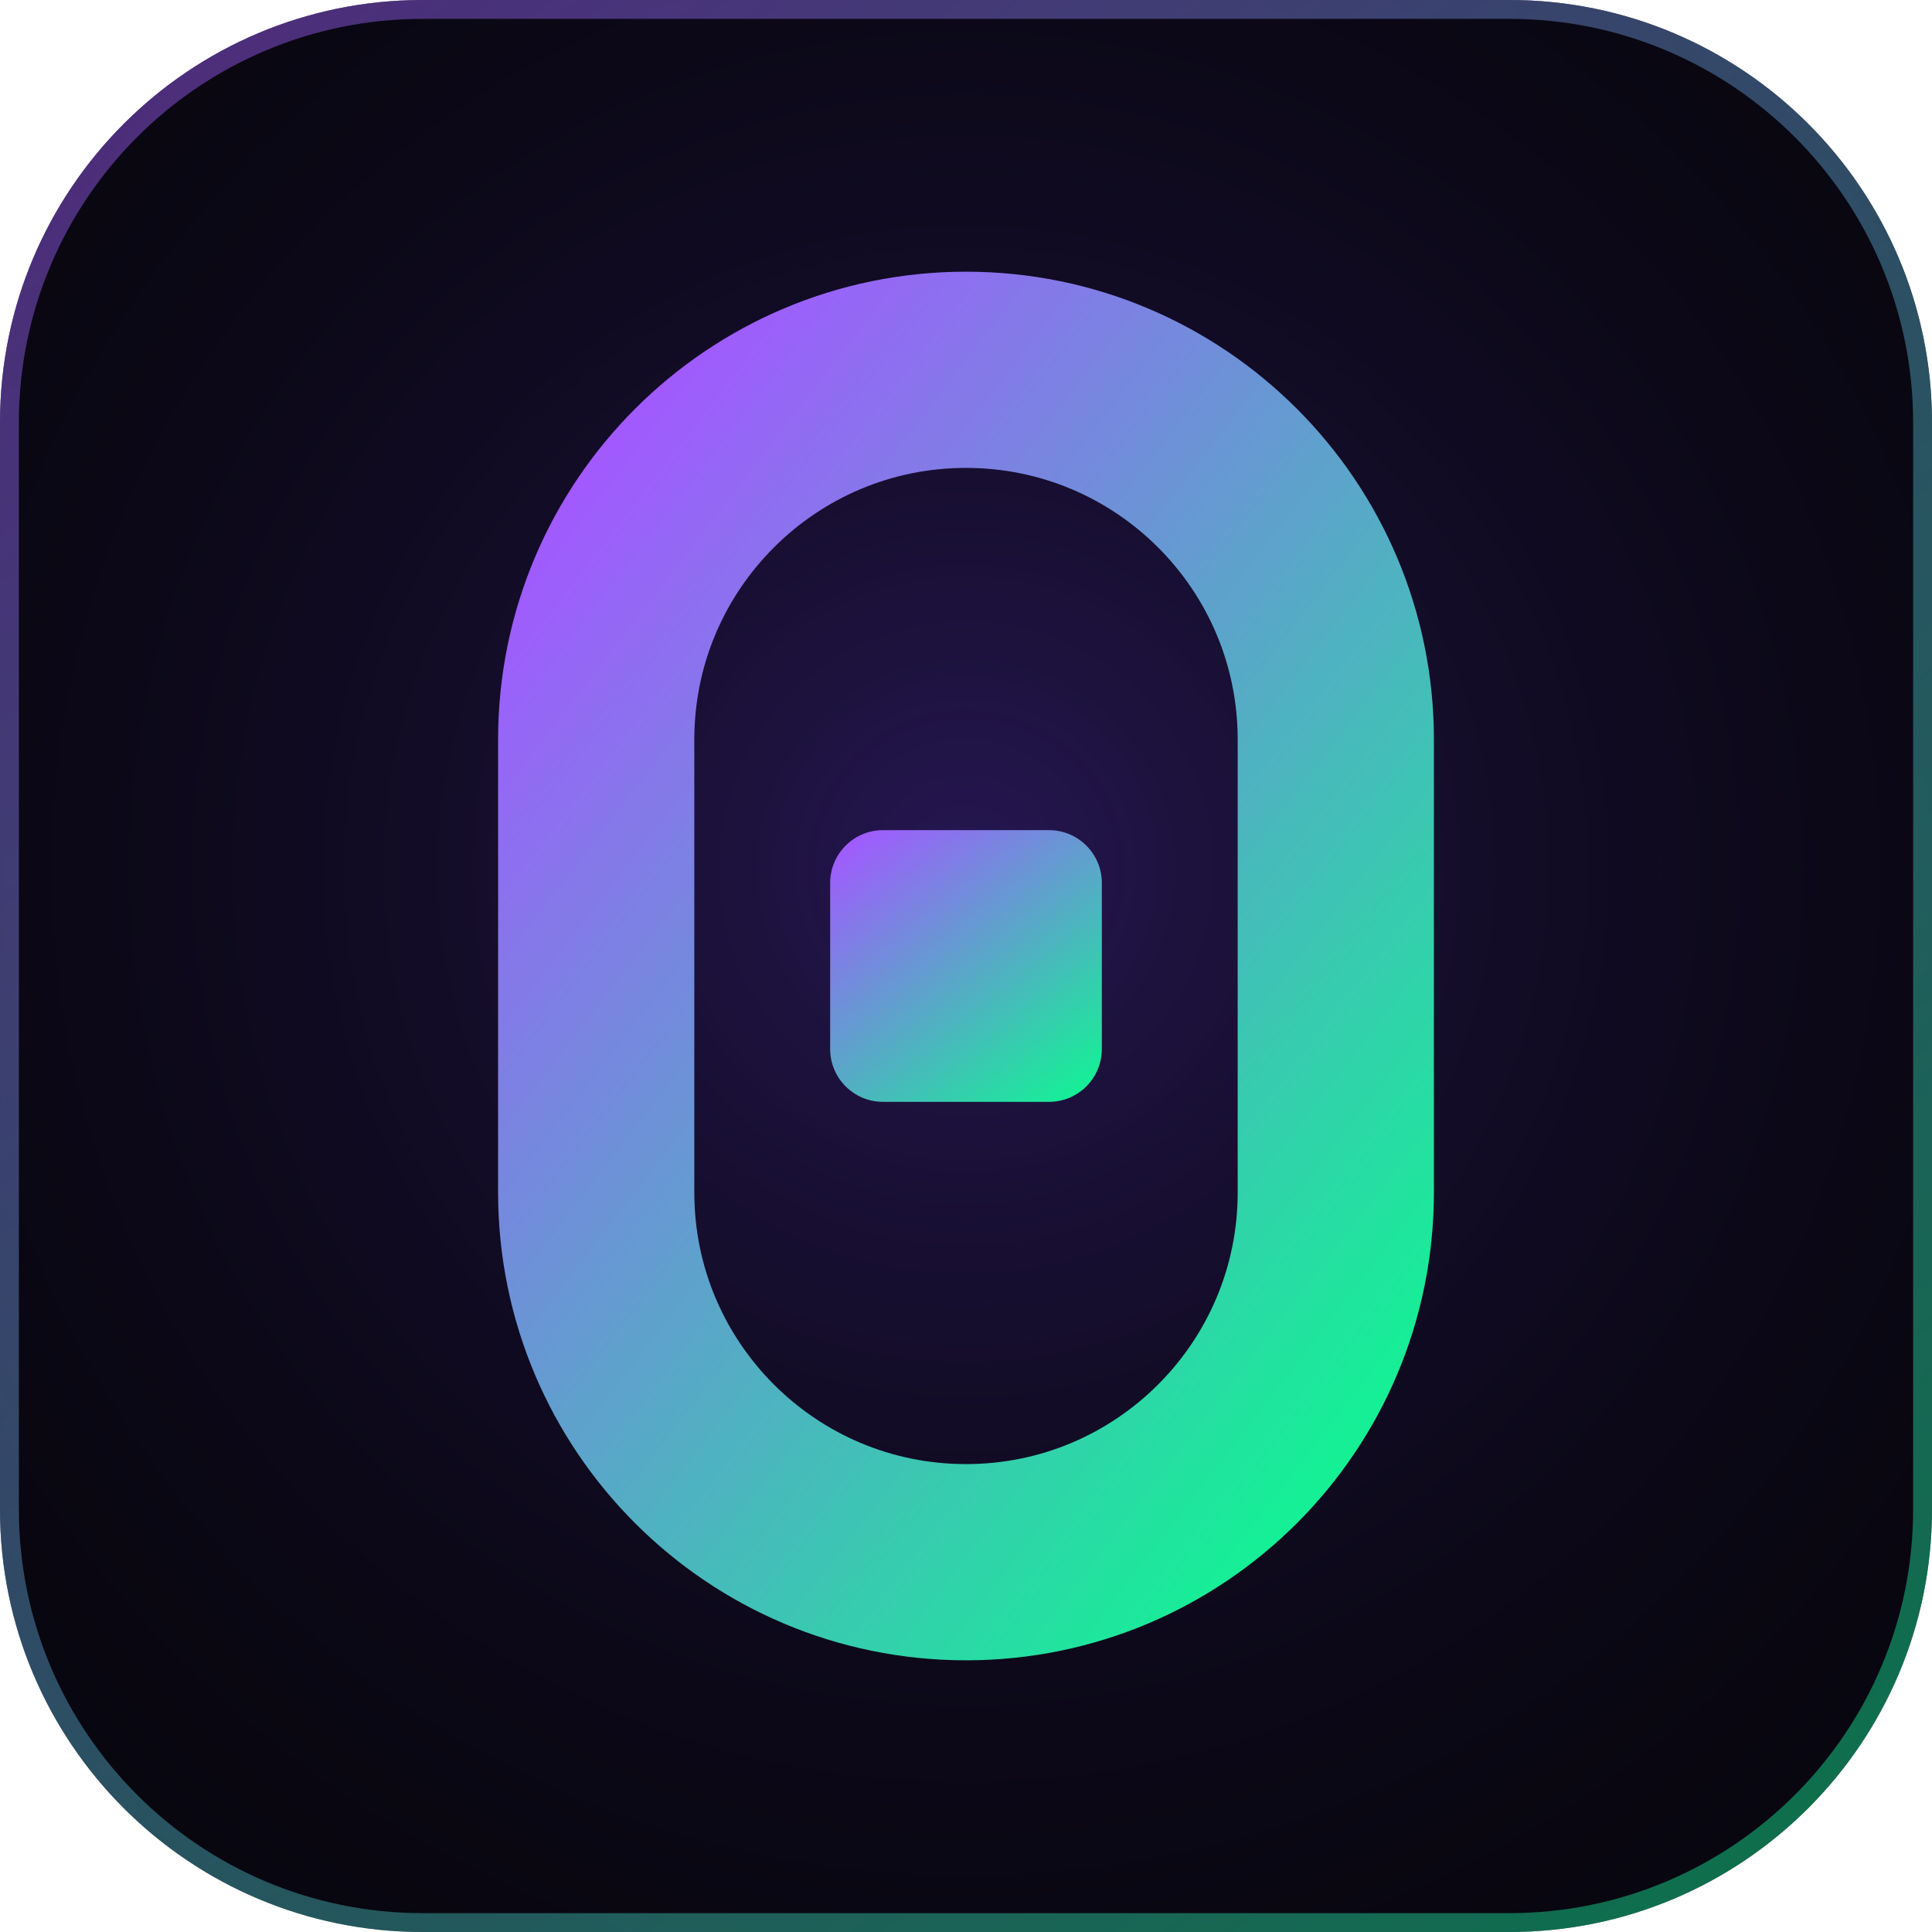
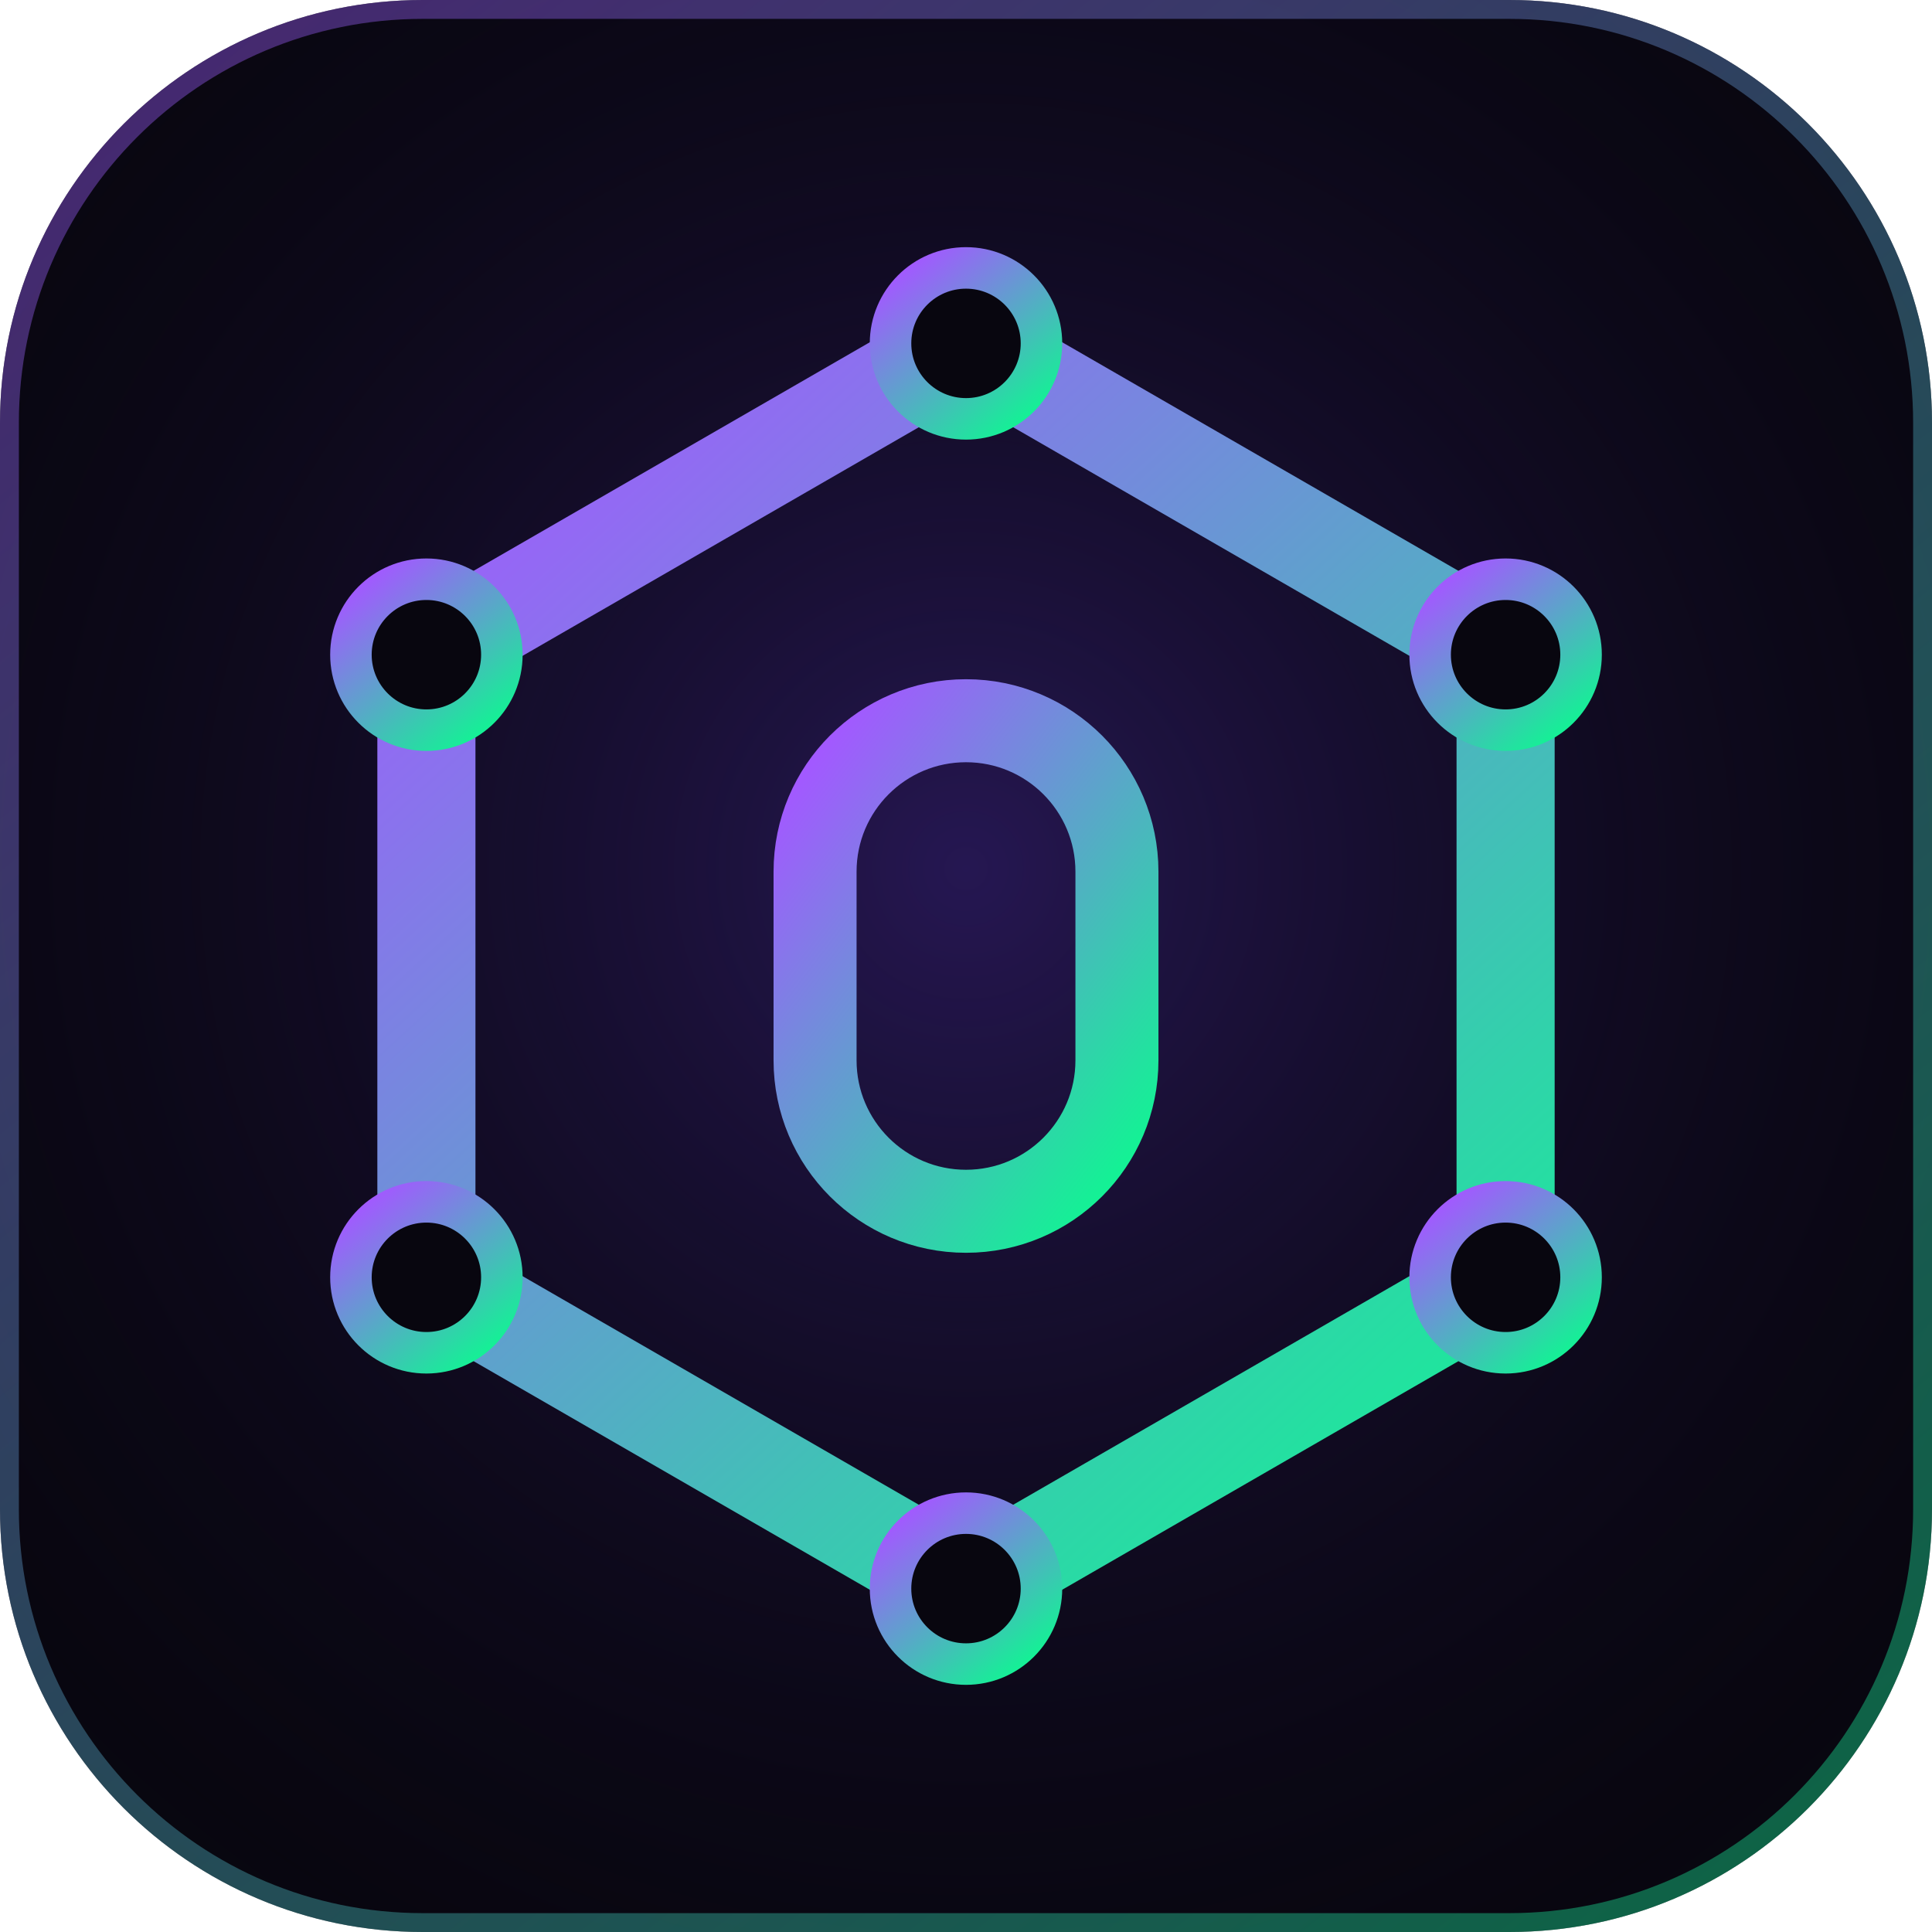
- <svg xmlns="http://www.w3.org/2000/svg" viewBox="0 0 1024 1024" width="1024" height="1024" role="img" aria-label="Block0 logo">
+ <svg xmlns="http://www.w3.org/2000/svg" viewBox="0 0 1024 1024" width="1024" height="1024">
  <defs>
    <linearGradient id="g" x1="0.1" y1="0" x2="0.9" y2="1">
+       <stop offset="0" stop-color="#a259ff" />
+       <stop offset="1" stop-color="#14f195" />
+     </linearGradient>
+     <linearGradient id="gu" gradientUnits="userSpaceOnUse" x1="238" y1="170" x2="786" y2="860">
      <stop offset="0" stop-color="#a259ff" />
      <stop offset="1" stop-color="#14f195" />
    </linearGradient>
    <radialGradient id="glow" cx="0.5" cy="0.45" r="0.7">
      <stop offset="0" stop-color="#2b1a5e" stop-opacity="0.85" />
      <stop offset="1" stop-color="#08060f" stop-opacity="0" />
    </radialGradient>
  </defs>
  <rect width="1024" height="1024" rx="224" fill="#08060f" />
  <rect width="1024" height="1024" rx="224" fill="url(#glow)" />
-   <rect x="5" y="5" width="1014" height="1014" rx="219" fill="none" stroke="url(#g)" stroke-opacity="0.45" stroke-width="10" />
-   <rect x="316" y="196" width="392" height="632" rx="196" fill="none" stroke="url(#g)" stroke-width="104" />
-   <rect x="440" y="440" width="144" height="144" rx="28" fill="url(#g)" />
+   <rect x="5" y="5" width="1014" height="1014" rx="219" fill="none" stroke="url(#g)" stroke-opacity="0.4" stroke-width="10" />
+   <polygon points="512,182 798,347 798,677 512,842 226,677 226,347" fill="none" stroke="url(#g)" stroke-width="52" stroke-linejoin="round" />
+   <rect x="432" y="382" width="160" height="260" rx="80" fill="none" stroke="url(#g)" stroke-width="44" />
+   <circle cx="512" cy="182" r="40" fill="#08060f" stroke="url(#g)" stroke-width="22" />
+   <circle cx="798" cy="347" r="40" fill="#08060f" stroke="url(#g)" stroke-width="22" />
+   <circle cx="798" cy="677" r="40" fill="#08060f" stroke="url(#g)" stroke-width="22" />
+   <circle cx="512" cy="842" r="40" fill="#08060f" stroke="url(#g)" stroke-width="22" />
+   <circle cx="226" cy="677" r="40" fill="#08060f" stroke="url(#g)" stroke-width="22" />
+   <circle cx="226" cy="347" r="40" fill="#08060f" stroke="url(#g)" stroke-width="22" />
</svg>
